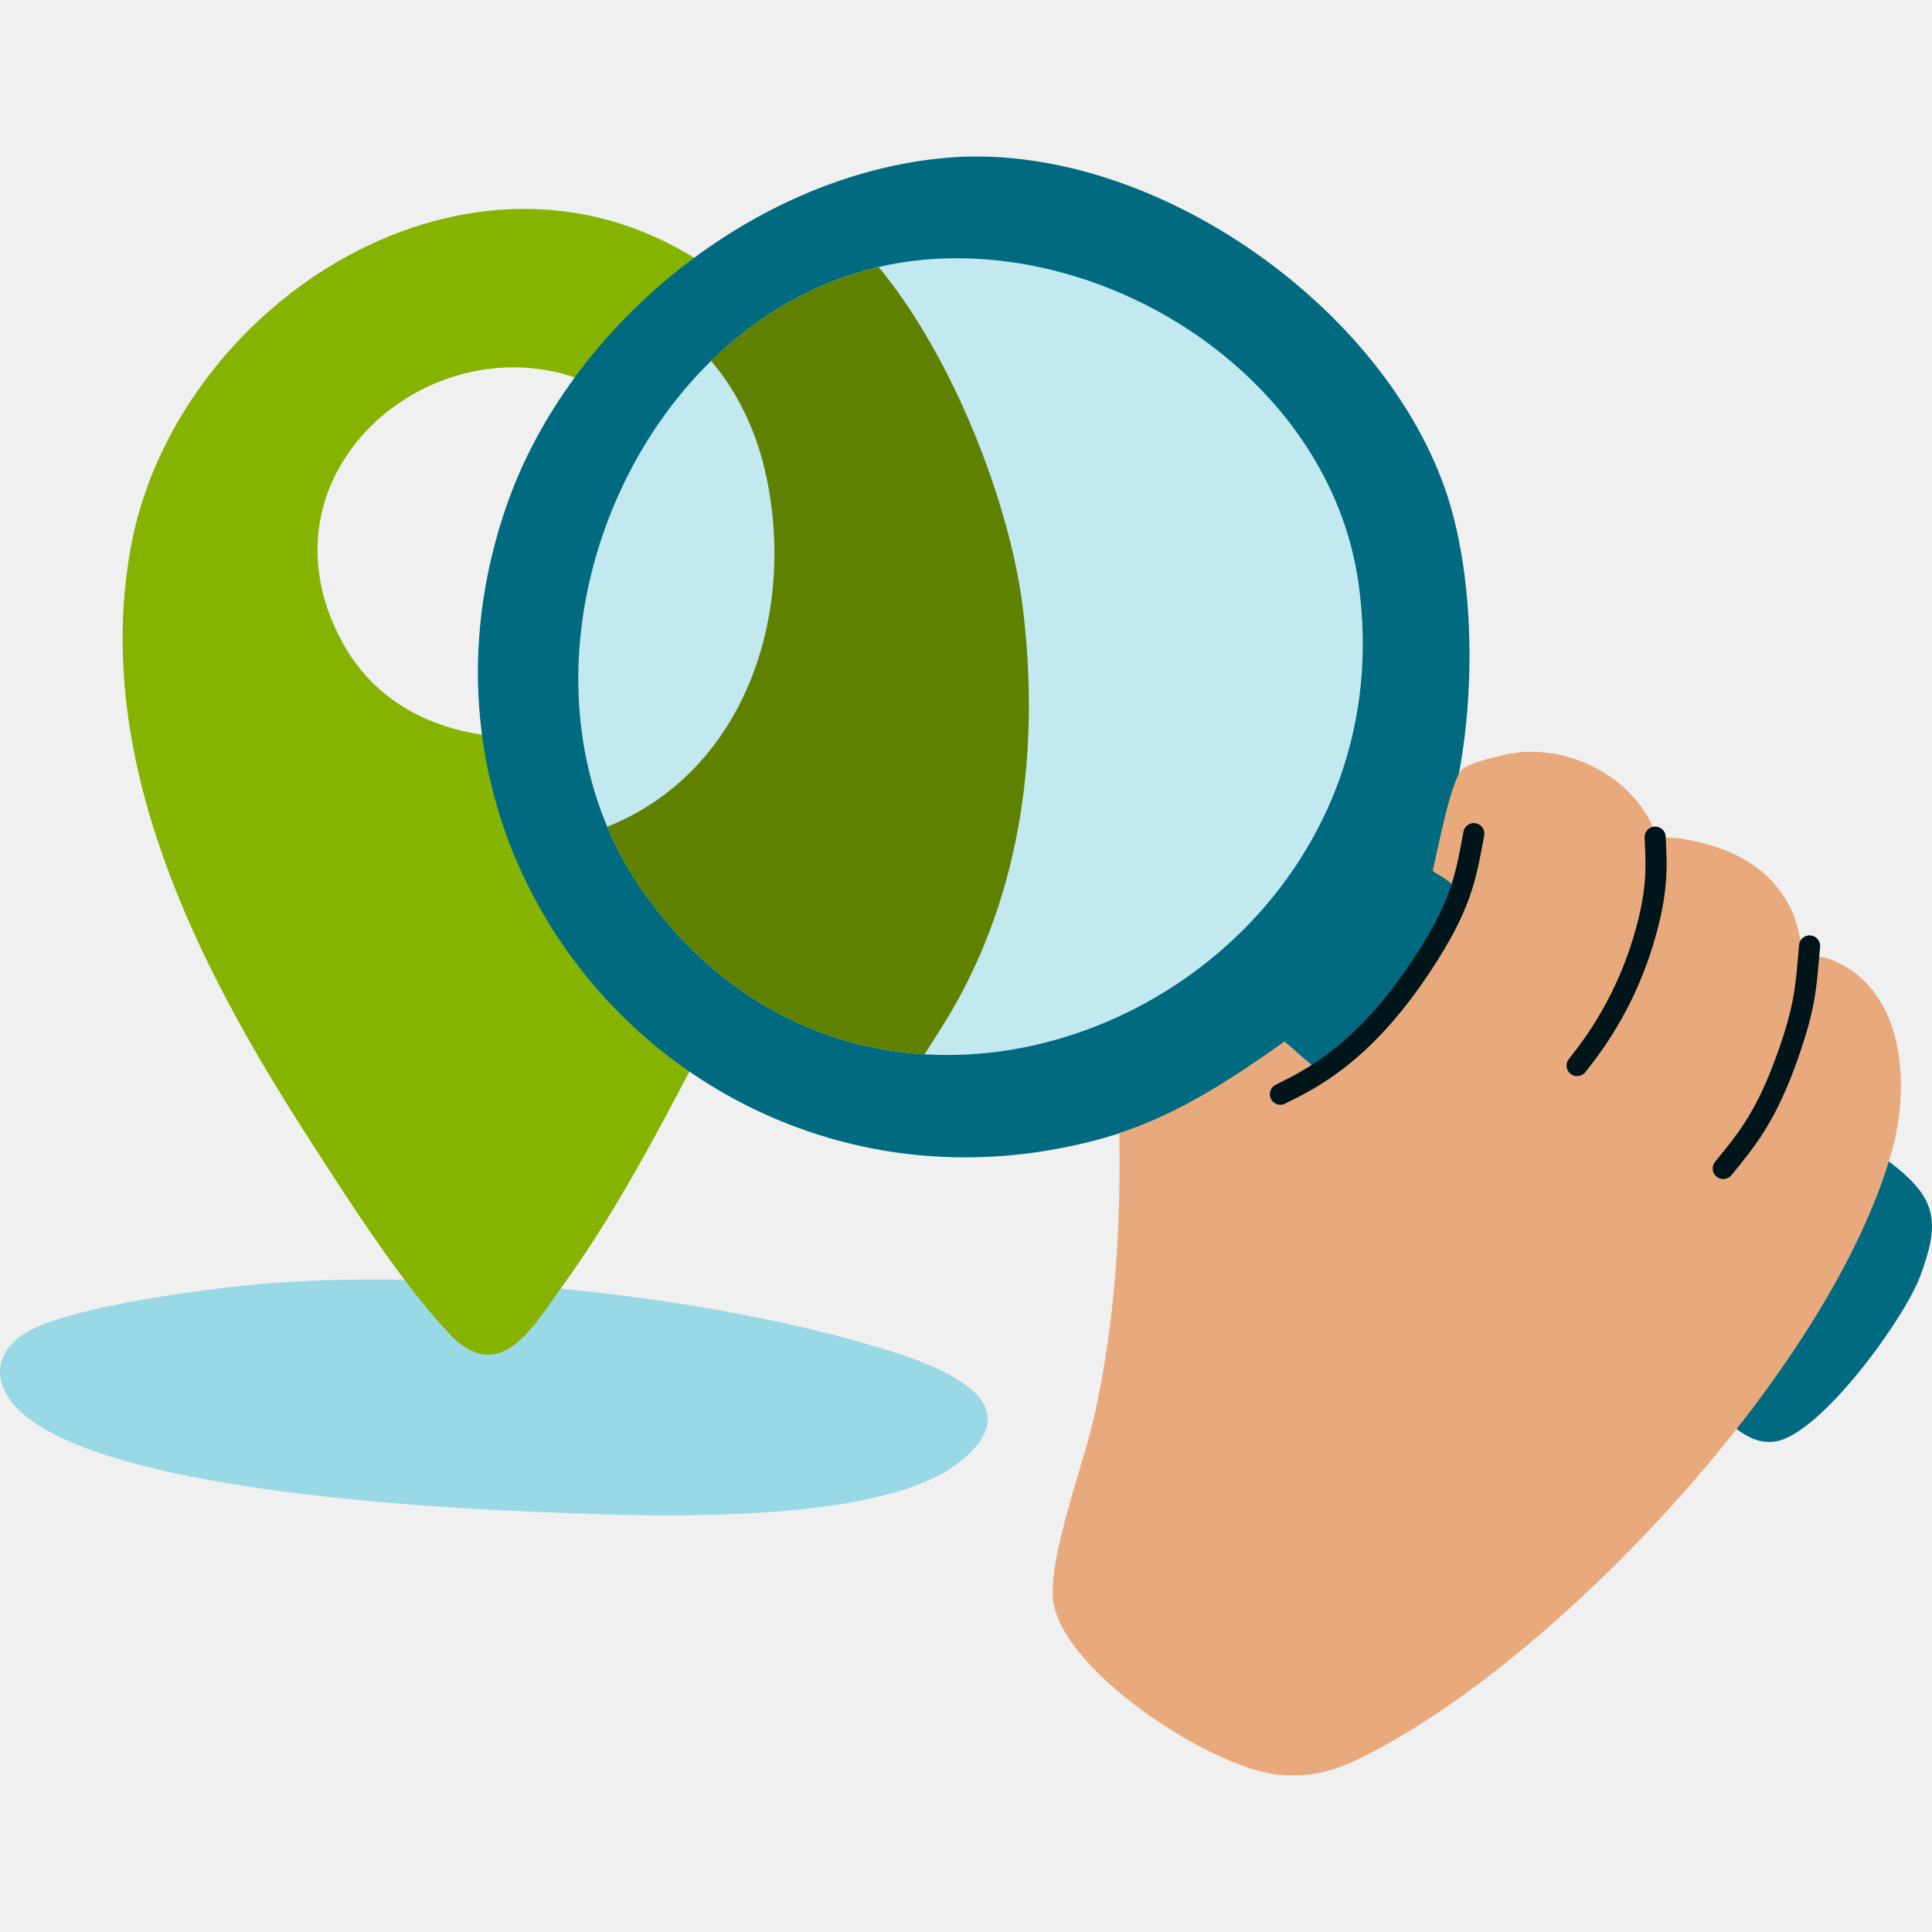
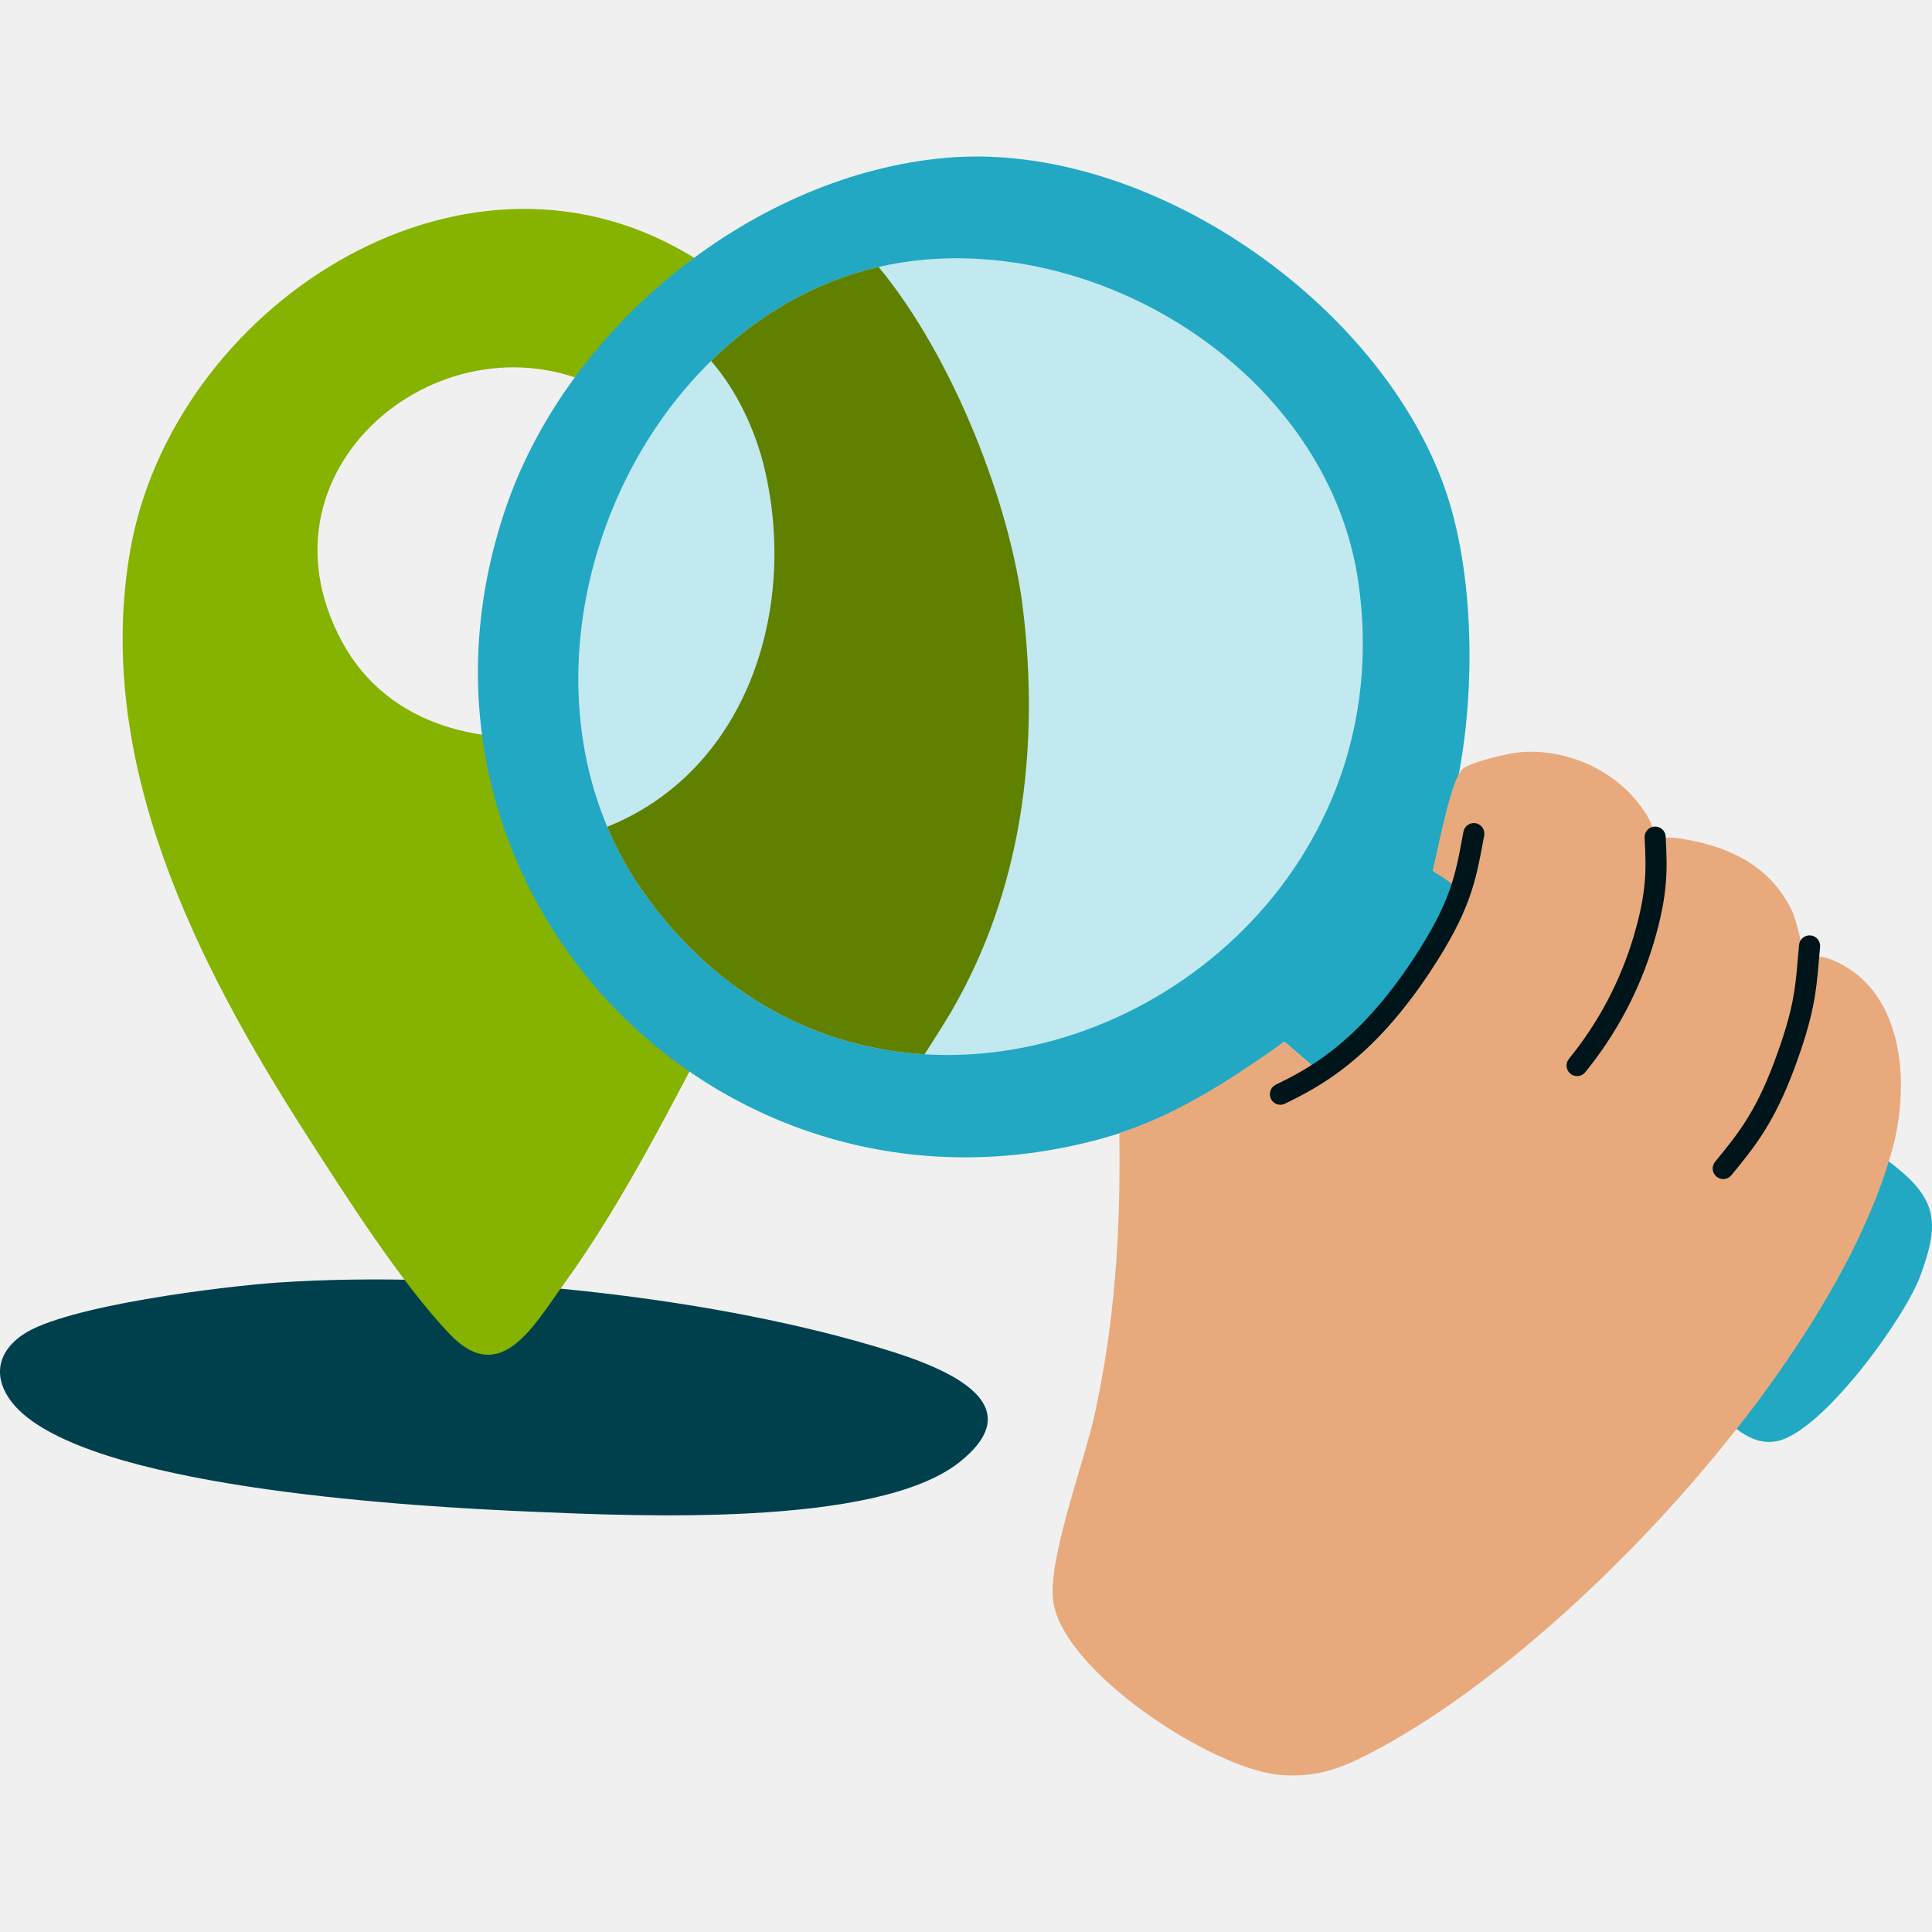
<svg xmlns="http://www.w3.org/2000/svg" width="200" height="200" viewBox="0 0 200 200" fill="none">
  <g clip-path="url(#clip0_7555_3304)">
-     <path d="M28.963 132.759C47.528 131.521 72.439 134.033 90.297 139.297C95.627 140.868 107.847 144.616 99.309 151.373C90.767 158.134 65.792 156.946 55.066 156.491C42.905 155.975 11.55 154.169 2.48 146.447C-0.474 143.932 -1.122 140.55 2.369 138.159C6.742 135.165 23.218 133.138 28.961 132.757L28.963 132.759Z" fill="#99D9E5" />
+     <path d="M28.963 132.759C47.528 131.521 72.439 134.033 90.297 139.297C95.627 140.868 107.847 144.616 99.309 151.373C90.767 158.134 65.792 156.946 55.066 156.491C42.905 155.975 11.55 154.169 2.48 146.447C-0.474 143.932 -1.122 140.55 2.369 138.159C6.742 135.165 23.218 133.138 28.961 132.757L28.963 132.759Z" fill="#00404D" />
    <path d="M67.148 43.46C66.81 43.693 64.346 41.441 63.645 41.013C47.278 30.992 25.291 47.887 35.443 66.499C40.233 75.283 50.322 77.507 59.629 75.841C62.136 86.516 67.153 96.8 74.549 104.907C69.478 114.421 64.588 124.365 58.241 133.105C55.243 137.233 51.796 143.606 46.557 138.109C41.524 132.827 35.777 123.788 31.748 117.516C20.373 99.811 9.678 78.796 13.476 57.008C17.831 32.027 47.458 12.252 71.21 26.297C72.431 27.019 76.383 29.41 75.837 30.846C72.738 34.866 69.095 38.691 67.148 43.46Z" fill="#86B200" />
-     <path d="M98.058 16.328C118.693 14.586 142.641 31.105 149.528 50.431C152.732 59.419 152.773 72.328 150.713 81.594C150.369 83.147 148.229 89.254 148.654 90.101C148.911 90.617 152.81 93.107 153.631 93.648C166.967 102.398 184.039 111.048 196.26 120.8C200.66 124.312 200.713 126.858 198.794 132.07C197.165 136.493 188.592 148.312 183.909 149.196C181.392 149.672 179.687 147.802 177.804 146.411C169.107 139.98 159.847 131.472 151.557 124.322C145.291 118.918 139.274 113.2 132.965 107.839C127.229 112.079 121.078 115.926 114.122 117.848C74.249 128.864 38.856 91.602 52.425 52.39C58.911 33.646 78.144 18.009 98.058 16.328Z" fill="#006A80" />
+     <path d="M98.058 16.328C118.693 14.586 142.641 31.105 149.528 50.431C152.732 59.419 152.773 72.328 150.713 81.594C150.369 83.147 148.229 89.254 148.654 90.101C148.911 90.617 152.81 93.107 153.631 93.648C166.967 102.398 184.039 111.048 196.26 120.8C200.66 124.312 200.713 126.858 198.794 132.07C197.165 136.493 188.592 148.312 183.909 149.196C181.392 149.672 179.687 147.802 177.804 146.411C169.107 139.98 159.847 131.472 151.557 124.322C145.291 118.918 139.274 113.2 132.965 107.839C127.229 112.079 121.078 115.926 114.122 117.848C74.249 128.864 38.856 91.602 52.425 52.39C58.911 33.646 78.144 18.009 98.058 16.328Z" fill="#22A8C3" />
    <path d="M95.709 109.142C84.994 108.487 74.441 103.355 66.68 92.45C65.132 90.276 63.864 87.973 62.864 85.588C56.072 69.466 61.309 49.408 73.61 37.363C78.414 32.66 84.295 29.182 90.955 27.635C92.489 27.279 94.062 27.027 95.674 26.883C115.806 25.099 137.707 39.699 140.631 60.355C144.746 89.433 119.812 110.613 95.709 109.142Z" fill="#C2E8F0" />
    <path d="M98.4 104.846C98.031 105.472 96.835 107.406 95.707 109.142C84.992 108.487 74.439 103.355 66.678 92.45C65.13 90.276 63.862 87.973 62.862 85.588C77.284 79.794 82.575 63.202 79.173 48.627C78.256 44.699 76.369 40.538 73.608 37.363C78.412 32.66 84.293 29.182 90.953 27.635C98.788 37.12 104.616 52.388 105.903 63.085C107.637 77.503 105.81 92.231 98.398 104.846H98.4Z" fill="#608000" />
    <path d="M171.338 86.66C171.503 86.802 172.928 86.664 173.474 86.738C178.629 87.451 183.245 89.439 185.557 94.398C186.012 95.375 186.606 98.396 186.773 98.629C187.082 99.06 188.505 98.944 189.249 99.216C197.13 102.086 197.783 112.072 195.899 118.959C189.903 140.87 162.99 169.884 143.282 180.717C139.619 182.732 136.693 184.152 132.336 183.719C125.408 183.031 110.153 173.13 109.039 165.827C108.394 161.59 112.212 151.416 113.276 146.618C115.431 136.899 116.033 127.272 115.87 117.317C122.219 115.179 127.485 111.691 132.965 107.837C133.986 108.616 135.569 110.303 136.773 110.884C137.6 111.284 139.14 109.206 139.825 108.489C144.13 103.969 147.783 98.695 150.81 93.247C151.297 91.295 148.353 90.499 148.322 90.089C149.006 87.169 150.262 80.538 151.429 79.583C152.334 78.845 156.27 77.936 157.522 77.851C162.816 77.493 168.305 80.258 170.808 84.977C171.062 85.456 171.27 86.602 171.336 86.66H171.338Z" fill="#E8AA7D" />
    <path d="M132.548 114.365C132.144 114.365 131.757 114.14 131.567 113.755C131.301 113.212 131.524 112.559 132.064 112.291C135.188 110.752 140.417 108.177 146.225 99.396C150.118 93.511 150.625 90.781 151.392 86.649L151.495 86.095C151.606 85.501 152.177 85.111 152.771 85.221C153.365 85.332 153.755 85.903 153.643 86.497L153.54 87.049C152.753 91.287 152.184 94.348 148.045 100.602C141.909 109.878 136.348 112.616 133.027 114.251C132.872 114.328 132.707 114.365 132.544 114.365H132.548Z" fill="#00151A" />
    <path d="M163.26 111.4C163.017 111.4 162.773 111.319 162.571 111.154C162.103 110.773 162.031 110.086 162.412 109.616C165.47 105.853 167.72 101.604 169.099 96.985C170.515 92.239 170.4 89.841 170.264 87.064L170.247 86.709C170.219 86.107 170.685 85.594 171.287 85.565C171.887 85.536 172.402 86.002 172.431 86.604L172.447 86.957C172.586 89.81 172.718 92.507 171.192 97.61C169.73 102.505 167.346 107.008 164.107 110.994C163.891 111.26 163.575 111.398 163.258 111.398L163.26 111.4Z" fill="#00151A" />
    <path d="M178.388 122.056C178.144 122.056 177.899 121.975 177.697 121.808C177.229 121.427 177.161 120.738 177.542 120.27L177.705 120.072C179.858 117.439 181.718 115.165 183.67 109.926C185.656 104.596 185.839 102.439 186.118 99.177C186.155 98.744 186.194 98.297 186.237 97.821C186.293 97.221 186.825 96.779 187.427 96.833C188.029 96.889 188.47 97.421 188.415 98.023C188.371 98.493 188.332 98.936 188.297 99.363C188.012 102.683 187.808 105.078 185.72 110.689C183.641 116.268 181.582 118.788 179.398 121.456L179.237 121.654C179.021 121.918 178.707 122.056 178.39 122.056H178.388Z" fill="#00151A" />
  </g>
  <defs>
    <clipPath id="clip0_7555_3304">
      <rect width="200" height="200" fill="white" />
    </clipPath>
  </defs>
</svg>
